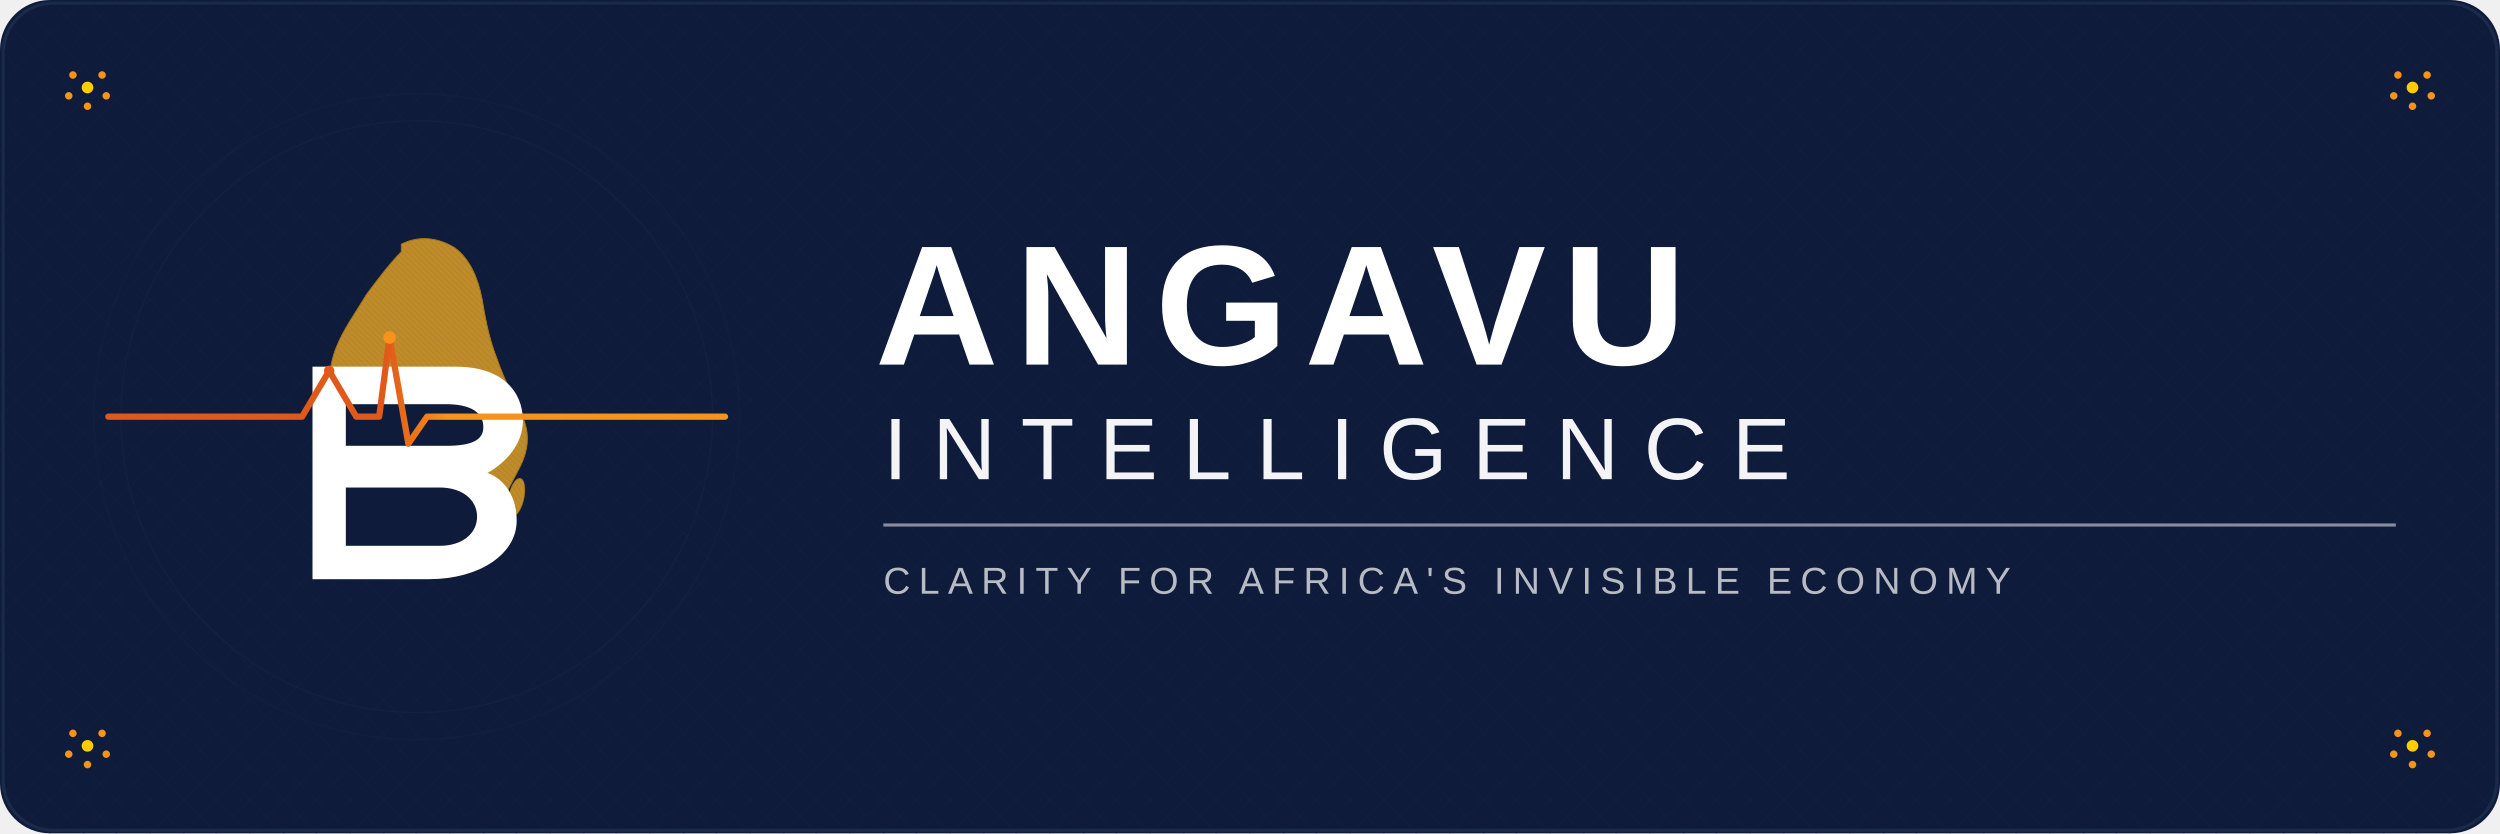
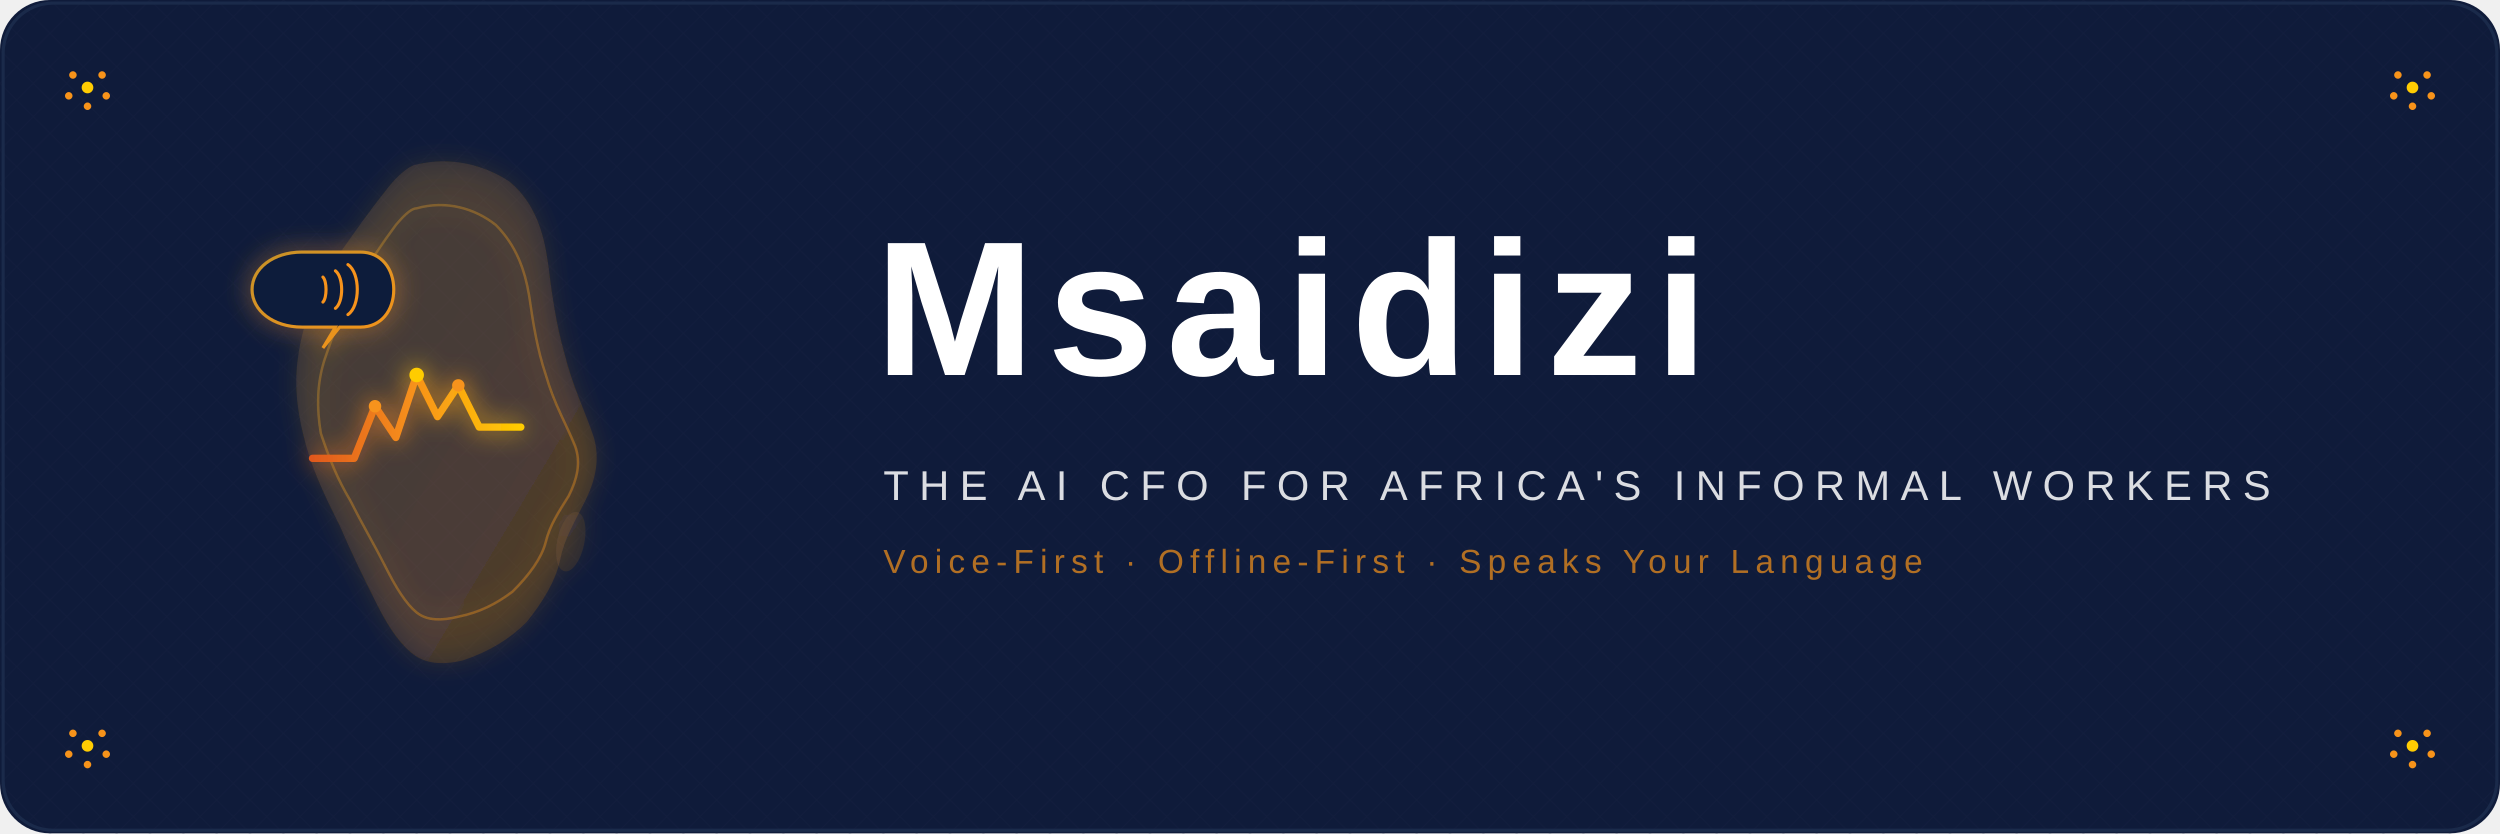
<svg xmlns="http://www.w3.org/2000/svg" viewBox="0 0 1200 400" width="1200" height="400">
  <defs>
+     <linearGradient id="shieldGrad" x1="0%" y1="0%" x2="100%" y2="100%">
+       <stop offset="0%" stop-color="#C6922A" />
+       <stop offset="100%" stop-color="#F7931A" />
+     </linearGradient>
+     <linearGradient id="chartGrad" x1="0%" y1="0%" x2="100%" y2="0%">
+       <stop offset="0%" stop-color="#E0591A" />
+       <stop offset="50%" stop-color="#F7931A" />
+       <stop offset="100%" stop-color="#FFCC02" />
+     </linearGradient>
+     <clipPath id="roundClip">
+       <rect width="1200" height="400" rx="24" ry="24" />
+     </clipPath>
+     <filter id="shieldGlow">
+       <feGaussianBlur stdDeviation="6" result="blur" />
+       <feMerge>
+         <feMergeNode in="blur" />
+         <feMergeNode in="SourceGraphic" />
+       </feMerge>
+     </filter>
+   </defs>
+   <g clip-path="url(#roundClip)">
+     <rect width="1200" height="400" fill="#0F1B3A" />
    <pattern id="bgPattern" x="0" y="0" width="16" height="16" patternUnits="userSpaceOnUse">
      <rect width="16" height="16" fill="none" />
      <path d="M8 0 L16 8 L8 16 L0 8 Z" fill="none" stroke="#162040" stroke-width="0.4" opacity="0.5" />
    </pattern>
-     <pattern id="africaTex" x="0" y="0" width="6" height="6" patternUnits="userSpaceOnUse">
-       <rect width="6" height="6" fill="#C6922A" />
-       <path d="M0 0 L3 3 M3 0 L6 3 M0 3 L3 6 M3 3 L6 6" stroke="#B07A1A" stroke-width="0.5" opacity="0.35" />
-     </pattern>
-     <linearGradient id="pulseGrad" x1="0%" y1="0%" x2="100%" y2="0%">
-       <stop offset="0%" stop-color="#E0591A" />
-       <stop offset="45%" stop-color="#E0591A" />
-       <stop offset="55%" stop-color="#F7931A" />
-       <stop offset="100%" stop-color="#F7931A" />
-     </linearGradient>
-     <clipPath id="roundClip">
-       <rect width="1200" height="400" rx="24" ry="24" />
-     </clipPath>
-   </defs>
-   <g clip-path="url(#roundClip)">
-     <rect width="1200" height="400" fill="#0F1B3A" />
    <rect width="1200" height="400" fill="url(#bgPattern)" />
-     <g transform="translate(200, 200)">
-       <circle r="155" fill="none" stroke="#162040" stroke-width="0.8" opacity="0.5" />
-       <circle r="142" fill="none" stroke="#1a2848" stroke-width="0.6" opacity="0.35" />
-       <g transform="scale(0.92)" opacity="0.95">
-         <path d="M-8,-90 C2,-95 12,-93 20,-88 C28,-82 32,-72 34,-62                  C36,-50 38,-40 42,-30 C46,-18 52,-8 56,2                  C59,10 58,18 54,26 C50,34 46,40 44,48                  C42,56 38,64 32,72 C26,78 18,82 10,84                  C4,85 -2,84 -8,80 C-14,74 -18,66 -22,56                  C-26,46 -30,36 -34,24 C-38,14 -42,4 -44,-6                  C-46,-16 -46,-26 -42,-36 C-38,-46 -32,-54 -26,-64                  C-20,-72 -14,-80 -8,-86 Z" fill="url(#africaTex)" stroke="#B07A1A" stroke-width="0.5" />
-         <ellipse cx="52" cy="42" rx="4" ry="10" fill="url(#africaTex)" stroke="#B07A1A" stroke-width="0.3" transform="rotate(12,52,42)" />
-       </g>
-       <g>
-         <path d="M-50,-78 L-50,78 L6,78                  C30,78 48,66 48,50 C48,38 42,30 34,27                  C43,22 51,13 51,2 C51,-13 40,-24 19,-24                  L-50,-24 Z" fill="#FFFFFF" />
-         <path d="M-34,-62 L-34,-6 L14,-6                  C26,-6 32,-2 32,5 C32,11 27,14 14,14                  L-34,14 Z" fill="#0F1B3A" />
-         <path d="M-34,30 L-34,62 L11,62                  C22,62 29,56 29,48 C29,40 22,34 11,34                  L-34,34 Z" fill="#0F1B3A" />
-       </g>
-       <g transform="translate(0, 0)">
-         <path d="M-148,0 L-55,0 L-42,-22 L-29,0 L-18,0 L-13,-38 L-4,13 L5,0 L148,0" fill="none" stroke="url(#pulseGrad)" stroke-width="3" stroke-linecap="round" stroke-linejoin="round" />
-         <circle cx="-42" cy="-22" r="2.5" fill="#E0591A" />
-         <circle cx="-13" cy="-38" r="3" fill="#F7931A" />
+     <g transform="translate(200, 200)" filter="url(#shieldGlow)">
+       <path d="M0,-120                C16,-124 32,-120 44,-112                C56,-102 60,-88 62,-74                C64,-58 66,-44 70,-30                C74,-14 80,-2 84,10                C87,20 85,30 80,40                C75,50 70,58 68,68                C66,78 60,88 52,98                C44,106 34,112 22,116                C14,118 6,118 0,114                C-6,110 -12,102 -18,90                C-24,78 -30,66 -36,52                C-42,40 -48,28 -52,14                C-56,0 -58,-14 -56,-28                C-54,-44 -48,-58 -40,-72                C-32,-84 -22,-98 -14,-108                C-8,-116 -2,-120 0,-120 Z" fill="url(#shieldGrad)" opacity="0.15" stroke="url(#shieldGrad)" stroke-width="2" />
+       <ellipse cx="74" cy="60" rx="6" ry="14" fill="url(#shieldGrad)" opacity="0.1" stroke="url(#shieldGrad)" stroke-width="1" transform="rotate(12,74,60)" />
+       <path d="M0,-100                C14,-104 28,-100 38,-92                C48,-82 52,-70 54,-58                C56,-44 58,-32 62,-20                C66,-6 72,4 76,14                C79,22 77,30 73,38                C68,46 64,52 62,60                C60,68 54,76 46,84                C38,90 30,94 20,96                C12,98 5,98 0,94                C-5,90 -10,82 -15,72                C-20,62 -26,52 -32,40                C-38,30 -42,20 -46,8                C-48,-4 -48,-16 -44,-28                C-40,-40 -36,-50 -30,-62                C-24,-72 -16,-84 -10,-92                C-5,-98 -2,-100 0,-100 Z" fill="none" stroke="url(#shieldGrad)" stroke-width="1.2" opacity="0.4" />
+       <path d="M-50,20 L-30,20 L-20,-5 L-10,10 L0,-20 L10,0 L20,-15 L30,5 L50,5" fill="none" stroke="url(#chartGrad)" stroke-width="3.5" stroke-linecap="round" stroke-linejoin="round" />
+       <circle cx="-20" cy="-5" r="3" fill="#F7931A" />
+       <circle cx="0" cy="-20" r="3.5" fill="#FFCC02" />
+       <circle cx="20" cy="-15" r="3" fill="#F7931A" />
+       <g transform="translate(-55, -55)">
+         <path d="M0,-24 C-14,-24 -24,-16 -24,-6 C-24,4 -14,12 0,12 L16,12 L10,22 L18,12 L28,12 C38,12 44,4 44,-6 C44,-16 38,-24 28,-24 Z" fill="#0F1B3A" stroke="url(#shieldGrad)" stroke-width="1.5" />
+         <path d="M10,-12 C12,-10 12,-2 10,0" fill="none" stroke="#F7931A" stroke-width="1.5" stroke-linecap="round" />
+         <path d="M16,-15 C20,-12 20,0 16,3" fill="none" stroke="#F7931A" stroke-width="1.5" stroke-linecap="round" />
+         <path d="M22,-18 C28,-14 28,2 22,6" fill="none" stroke="#F7931A" stroke-width="1.5" stroke-linecap="round" />
      </g>
    </g>
    <g transform="translate(420, 0)">
-       <text x="0" y="175" font-family="'Arial Black','Arial',Helvetica,sans-serif" font-size="82" font-weight="900" fill="#FFFFFF" letter-spacing="8">ANGAVU</text>
-       <text x="4" y="230" font-family="Arial,Helvetica,sans-serif" font-size="42" font-weight="400" fill="#FFFFFF" letter-spacing="12" opacity="0.95">INTELLIGENCE</text>
-       <line x1="4" y1="252" x2="730" y2="252" stroke="#FFFFFF" stroke-width="1.5" opacity="0.5" />
-       <text x="4" y="285" font-family="Arial,Helvetica,sans-serif" font-size="18" font-weight="300" fill="#FFFFFF" letter-spacing="4" opacity="0.7">CLARITY FOR AFRICA'S INVISIBLE ECONOMY</text>
+       <text x="0" y="180" font-family="'Arial Black','Arial',Helvetica,sans-serif" font-size="92" font-weight="900" fill="#FFFFFF" letter-spacing="6">Msaidizi</text>
+       <line x1="4" y1="205" x2="730" y2="205" stroke="url(#shieldGrad)" stroke-width="2" opacity="0.5" />
+       <text x="4" y="240" font-family="Arial,Helvetica,sans-serif" font-size="20" font-weight="400" fill="#FFFFFF" letter-spacing="5" opacity="0.85">THE AI CFO FOR AFRICA'S INFORMAL WORKERS</text>
+       <text x="4" y="275" font-family="Arial,Helvetica,sans-serif" font-size="16" font-weight="300" fill="#F7931A" letter-spacing="3" opacity="0.7">Voice-First · Offline-First · Speaks Your Language</text>
    </g>
    <g transform="translate(42,42)">
      <circle r="2.8" fill="#FFCC02" />
      <circle cx="-7" cy="-6" r="1.8" fill="#F7931A" />
      <circle cx="7" cy="-6" r="1.8" fill="#F7931A" />
      <circle cx="-9" cy="4" r="1.8" fill="#F7931A" />
      <circle cx="9" cy="4" r="1.8" fill="#F7931A" />
      <circle cy="9" r="1.8" fill="#F7931A" />
    </g>
    <g transform="translate(1158,42)">
      <circle r="2.8" fill="#FFCC02" />
      <circle cx="-7" cy="-6" r="1.8" fill="#F7931A" />
      <circle cx="7" cy="-6" r="1.8" fill="#F7931A" />
      <circle cx="-9" cy="4" r="1.8" fill="#F7931A" />
      <circle cx="9" cy="4" r="1.8" fill="#F7931A" />
      <circle cy="9" r="1.8" fill="#F7931A" />
    </g>
    <g transform="translate(42,358)">
      <circle r="2.8" fill="#FFCC02" />
      <circle cx="-7" cy="-6" r="1.8" fill="#F7931A" />
      <circle cx="7" cy="-6" r="1.8" fill="#F7931A" />
      <circle cx="-9" cy="4" r="1.8" fill="#F7931A" />
      <circle cx="9" cy="4" r="1.8" fill="#F7931A" />
      <circle cy="9" r="1.8" fill="#F7931A" />
    </g>
    <g transform="translate(1158,358)">
      <circle r="2.8" fill="#FFCC02" />
      <circle cx="-7" cy="-6" r="1.8" fill="#F7931A" />
      <circle cx="7" cy="-6" r="1.8" fill="#F7931A" />
      <circle cx="-9" cy="4" r="1.8" fill="#F7931A" />
      <circle cx="9" cy="4" r="1.8" fill="#F7931A" />
      <circle cy="9" r="1.8" fill="#F7931A" />
    </g>
  </g>
  <rect x="1.5" y="1.5" width="1197" height="397" rx="24" ry="24" fill="none" stroke="#1a2a4a" stroke-width="1.5" />
</svg>
